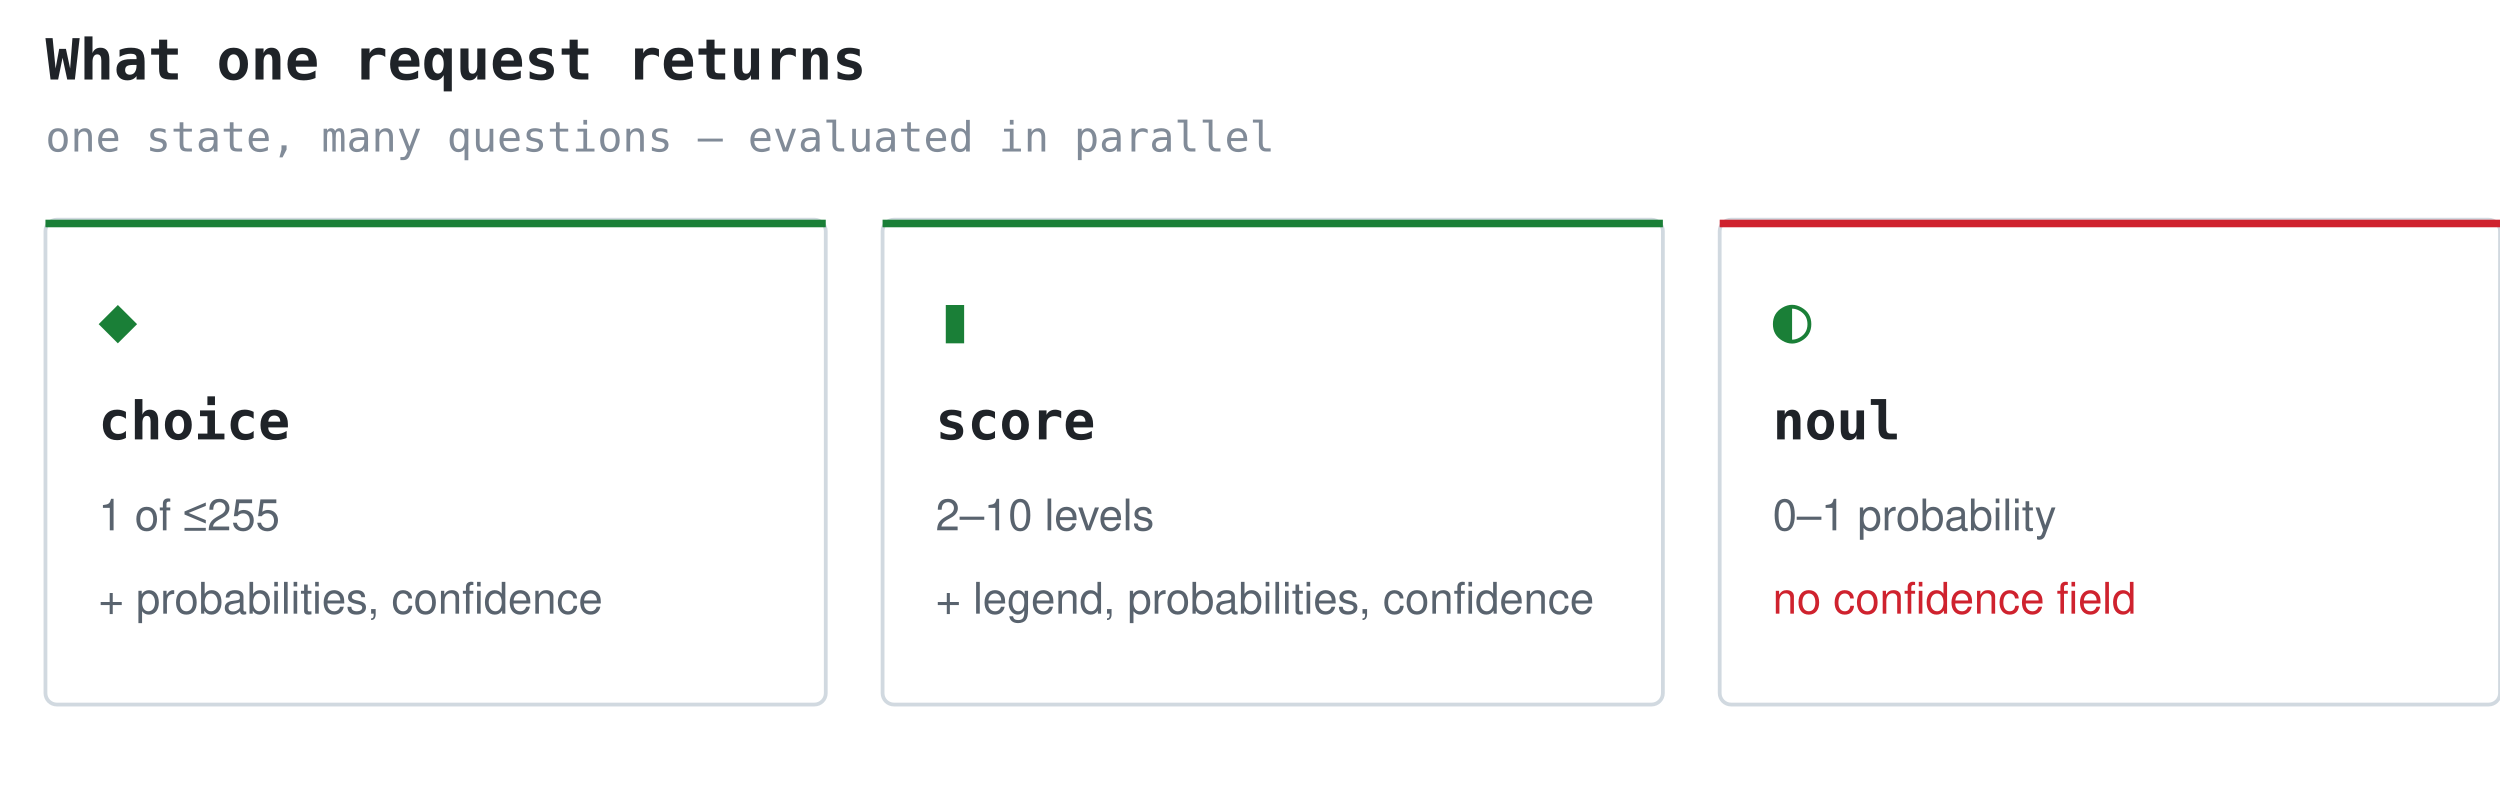
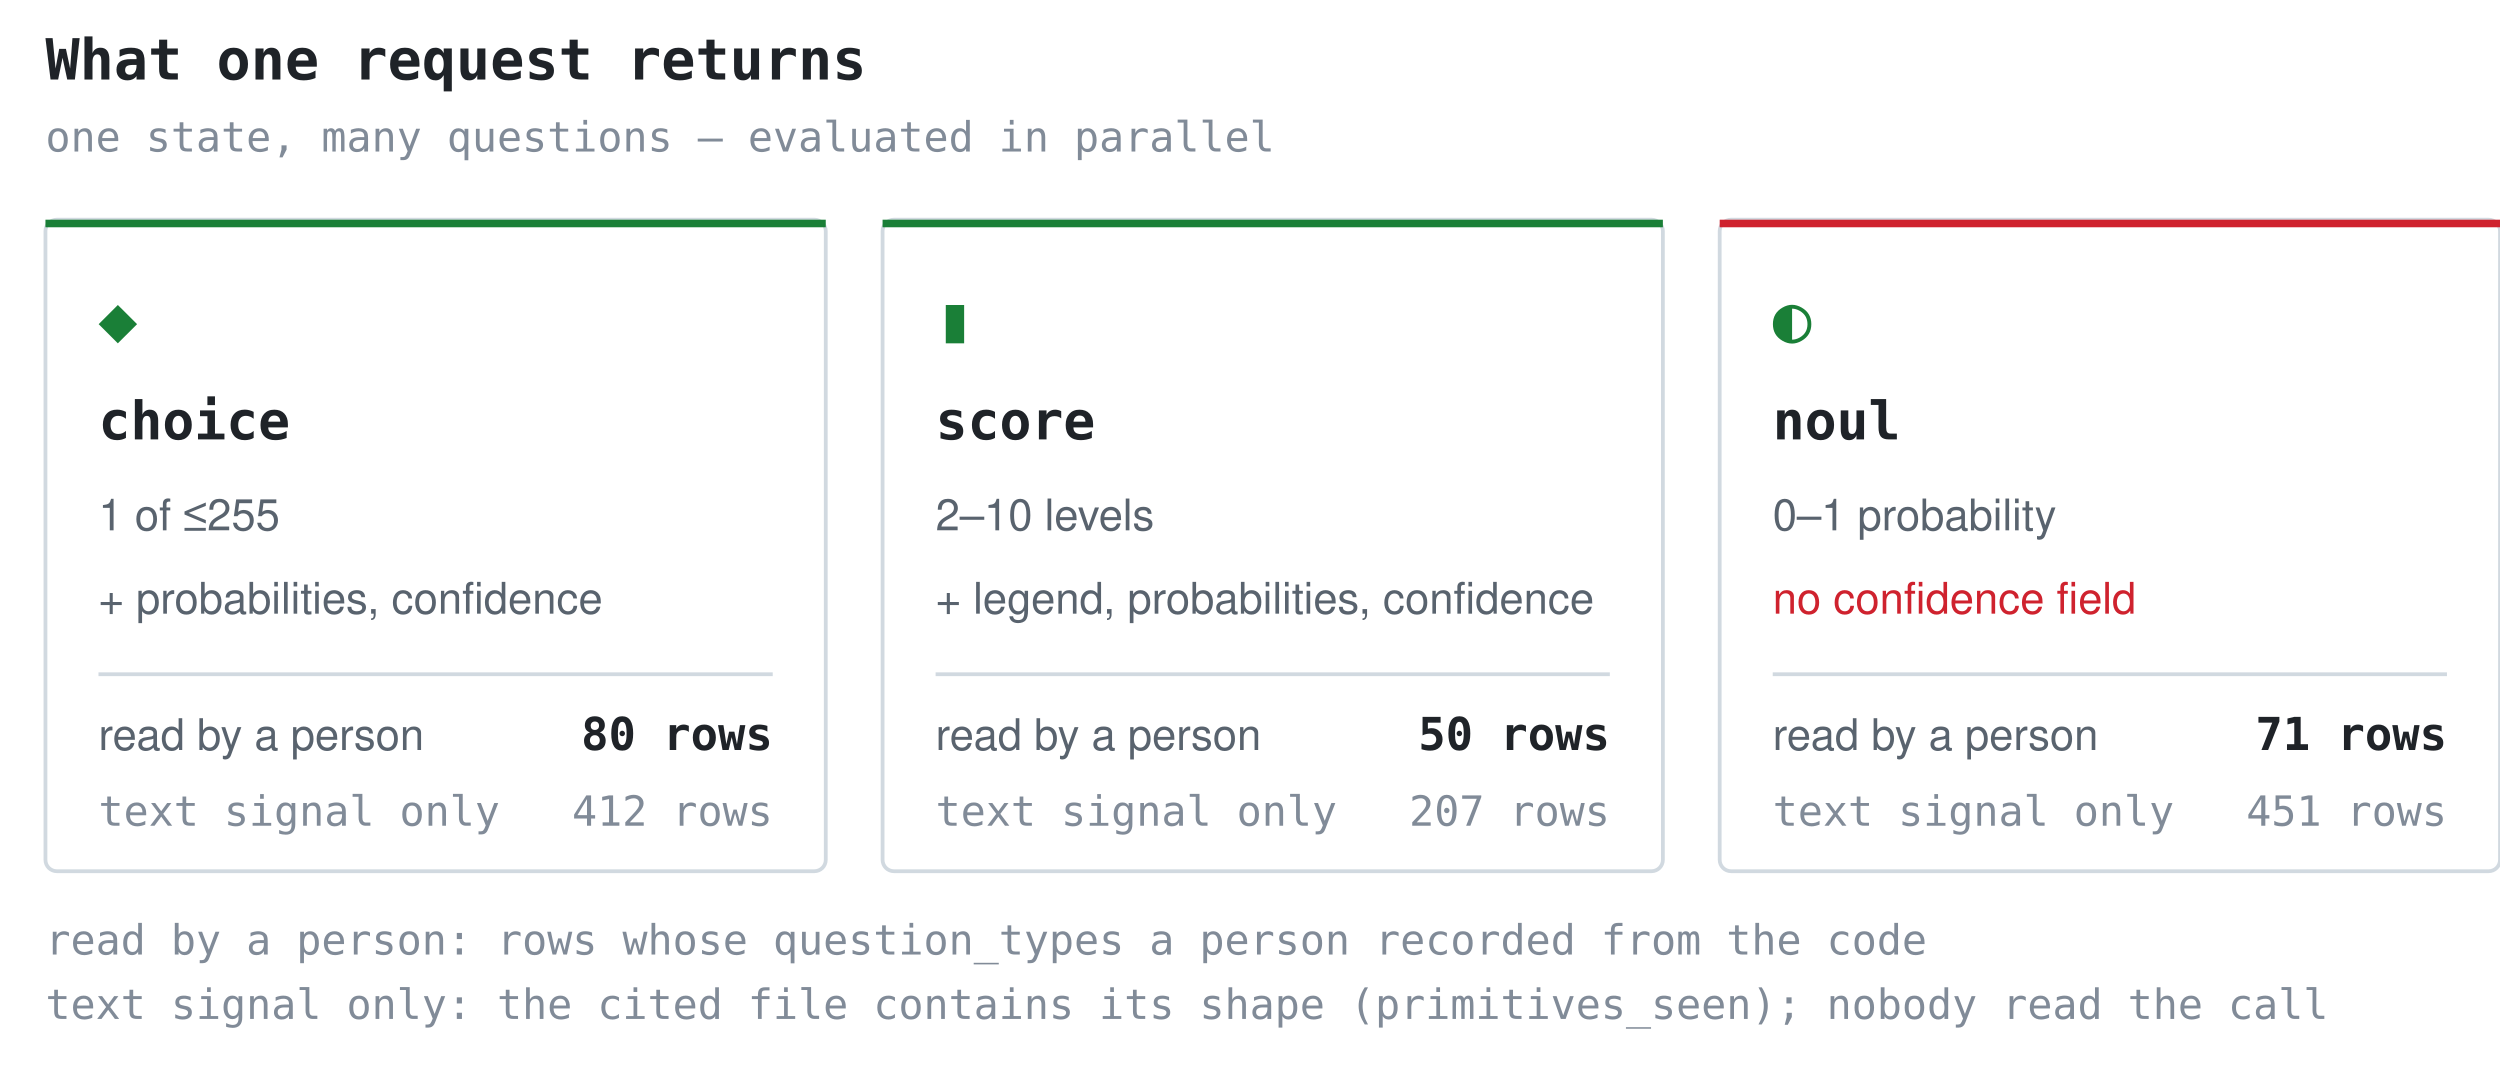
- <svg xmlns="http://www.w3.org/2000/svg" width="660" height="214" viewBox="0 0 660 214" role="img" aria-label="What one request returns">
-   <style>.t{font:600 15px ui-monospace,SFMono-Regular,'SF Mono',Menlo,Consolas,monospace;fill:#1f2328}.g{font:17px ui-monospace,SFMono-Regular,'SF Mono',Menlo,Consolas,monospace;fill:#1a7f37}.n{font:600 14px ui-monospace,SFMono-Regular,'SF Mono',Menlo,Consolas,monospace;fill:#1f2328}.d{font:11.5px -apple-system,BlinkMacSystemFont,'Segoe UI',Helvetica,Arial,sans-serif;fill:#59636e}.w{font:11.5px -apple-system,BlinkMacSystemFont,'Segoe UI',Helvetica,Arial,sans-serif;fill:#cf222e}.k{font:11px ui-monospace,SFMono-Regular,'SF Mono',Menlo,Consolas,monospace;fill:#818b98}</style>
+ <svg xmlns="http://www.w3.org/2000/svg" width="660" height="286" viewBox="0 0 660 286" role="img" aria-label="What one request returns">
+   <style>.t{font:600 15px ui-monospace,SFMono-Regular,'SF Mono',Menlo,Consolas,monospace;fill:#1f2328}.g{font:17px ui-monospace,SFMono-Regular,'SF Mono',Menlo,Consolas,monospace;fill:#1a7f37}.n{font:600 14px ui-monospace,SFMono-Regular,'SF Mono',Menlo,Consolas,monospace;fill:#1f2328}.d{font:11.5px -apple-system,BlinkMacSystemFont,'Segoe UI',Helvetica,Arial,sans-serif;fill:#59636e}.w{font:11.5px -apple-system,BlinkMacSystemFont,'Segoe UI',Helvetica,Arial,sans-serif;fill:#cf222e}.k{font:11px ui-monospace,SFMono-Regular,'SF Mono',Menlo,Consolas,monospace;fill:#818b98}.c{font:600 12px ui-monospace,SFMono-Regular,'SF Mono',Menlo,Consolas,monospace;fill:#1f2328}</style>
  <text x="12" y="21" class="t">What one request returns</text>
  <text x="12" y="40" class="k">one state, many questions — evaluated in parallel</text>
-   <rect x="12" y="58" width="206" height="128" rx="3" fill="none" stroke="#d1d9e0" />
+   <rect x="12" y="58" width="206" height="172" rx="3" fill="none" stroke="#d1d9e0" />
  <rect x="12" y="58" width="206" height="2" fill="#1a7f37" />
  <text x="26" y="90" class="g">◆</text>
  <text x="26" y="116" class="n">choice</text>
  <text x="26" y="140" class="d">1 of ≤255</text>
  <text x="26" y="162" class="d">+ probabilities, confidence</text>
-   <rect x="233" y="58" width="206" height="128" rx="3" fill="none" stroke="#d1d9e0" />
+   <line x1="26" y1="178" x2="204" y2="178" stroke="#d1d9e0" stroke-width="1" />
+   <text x="26" y="198" class="d">read by a person</text>
+   <text x="204" y="198" class="c" text-anchor="end">80 rows</text>
+   <text x="26" y="218" class="k">text signal only</text>
+   <text x="204" y="218" class="k" text-anchor="end">412 rows</text>
+   <rect x="233" y="58" width="206" height="172" rx="3" fill="none" stroke="#d1d9e0" />
  <rect x="233" y="58" width="206" height="2" fill="#1a7f37" />
  <text x="247" y="90" class="g">▮</text>
  <text x="247" y="116" class="n">score</text>
  <text x="247" y="140" class="d">2–10 levels</text>
  <text x="247" y="162" class="d">+ legend, probabilities, confidence</text>
-   <rect x="454" y="58" width="206" height="128" rx="3" fill="none" stroke="#d1d9e0" />
+   <line x1="247" y1="178" x2="425" y2="178" stroke="#d1d9e0" stroke-width="1" />
+   <text x="247" y="198" class="d">read by a person</text>
+   <text x="425" y="198" class="c" text-anchor="end">50 rows</text>
+   <text x="247" y="218" class="k">text signal only</text>
+   <text x="425" y="218" class="k" text-anchor="end">207 rows</text>
+   <rect x="454" y="58" width="206" height="172" rx="3" fill="none" stroke="#d1d9e0" />
  <rect x="454" y="58" width="206" height="2" fill="#cf222e" />
  <text x="468" y="90" class="g">◐</text>
  <text x="468" y="116" class="n">noul</text>
  <text x="468" y="140" class="d">0–1 probability</text>
  <text x="468" y="162" class="w">no confidence field</text>
+   <line x1="468" y1="178" x2="646" y2="178" stroke="#d1d9e0" stroke-width="1" />
+   <text x="468" y="198" class="d">read by a person</text>
+   <text x="646" y="198" class="c" text-anchor="end">71 rows</text>
+   <text x="468" y="218" class="k">text signal only</text>
+   <text x="646" y="218" class="k" text-anchor="end">451 rows</text>
+   <text x="12" y="252" class="k">read by a person: rows whose question_types a person recorded from the code</text>
+   <text x="12" y="269" class="k">text signal only: the cited file contains its shape (primitives_seen); nobody read the call</text>
</svg>
